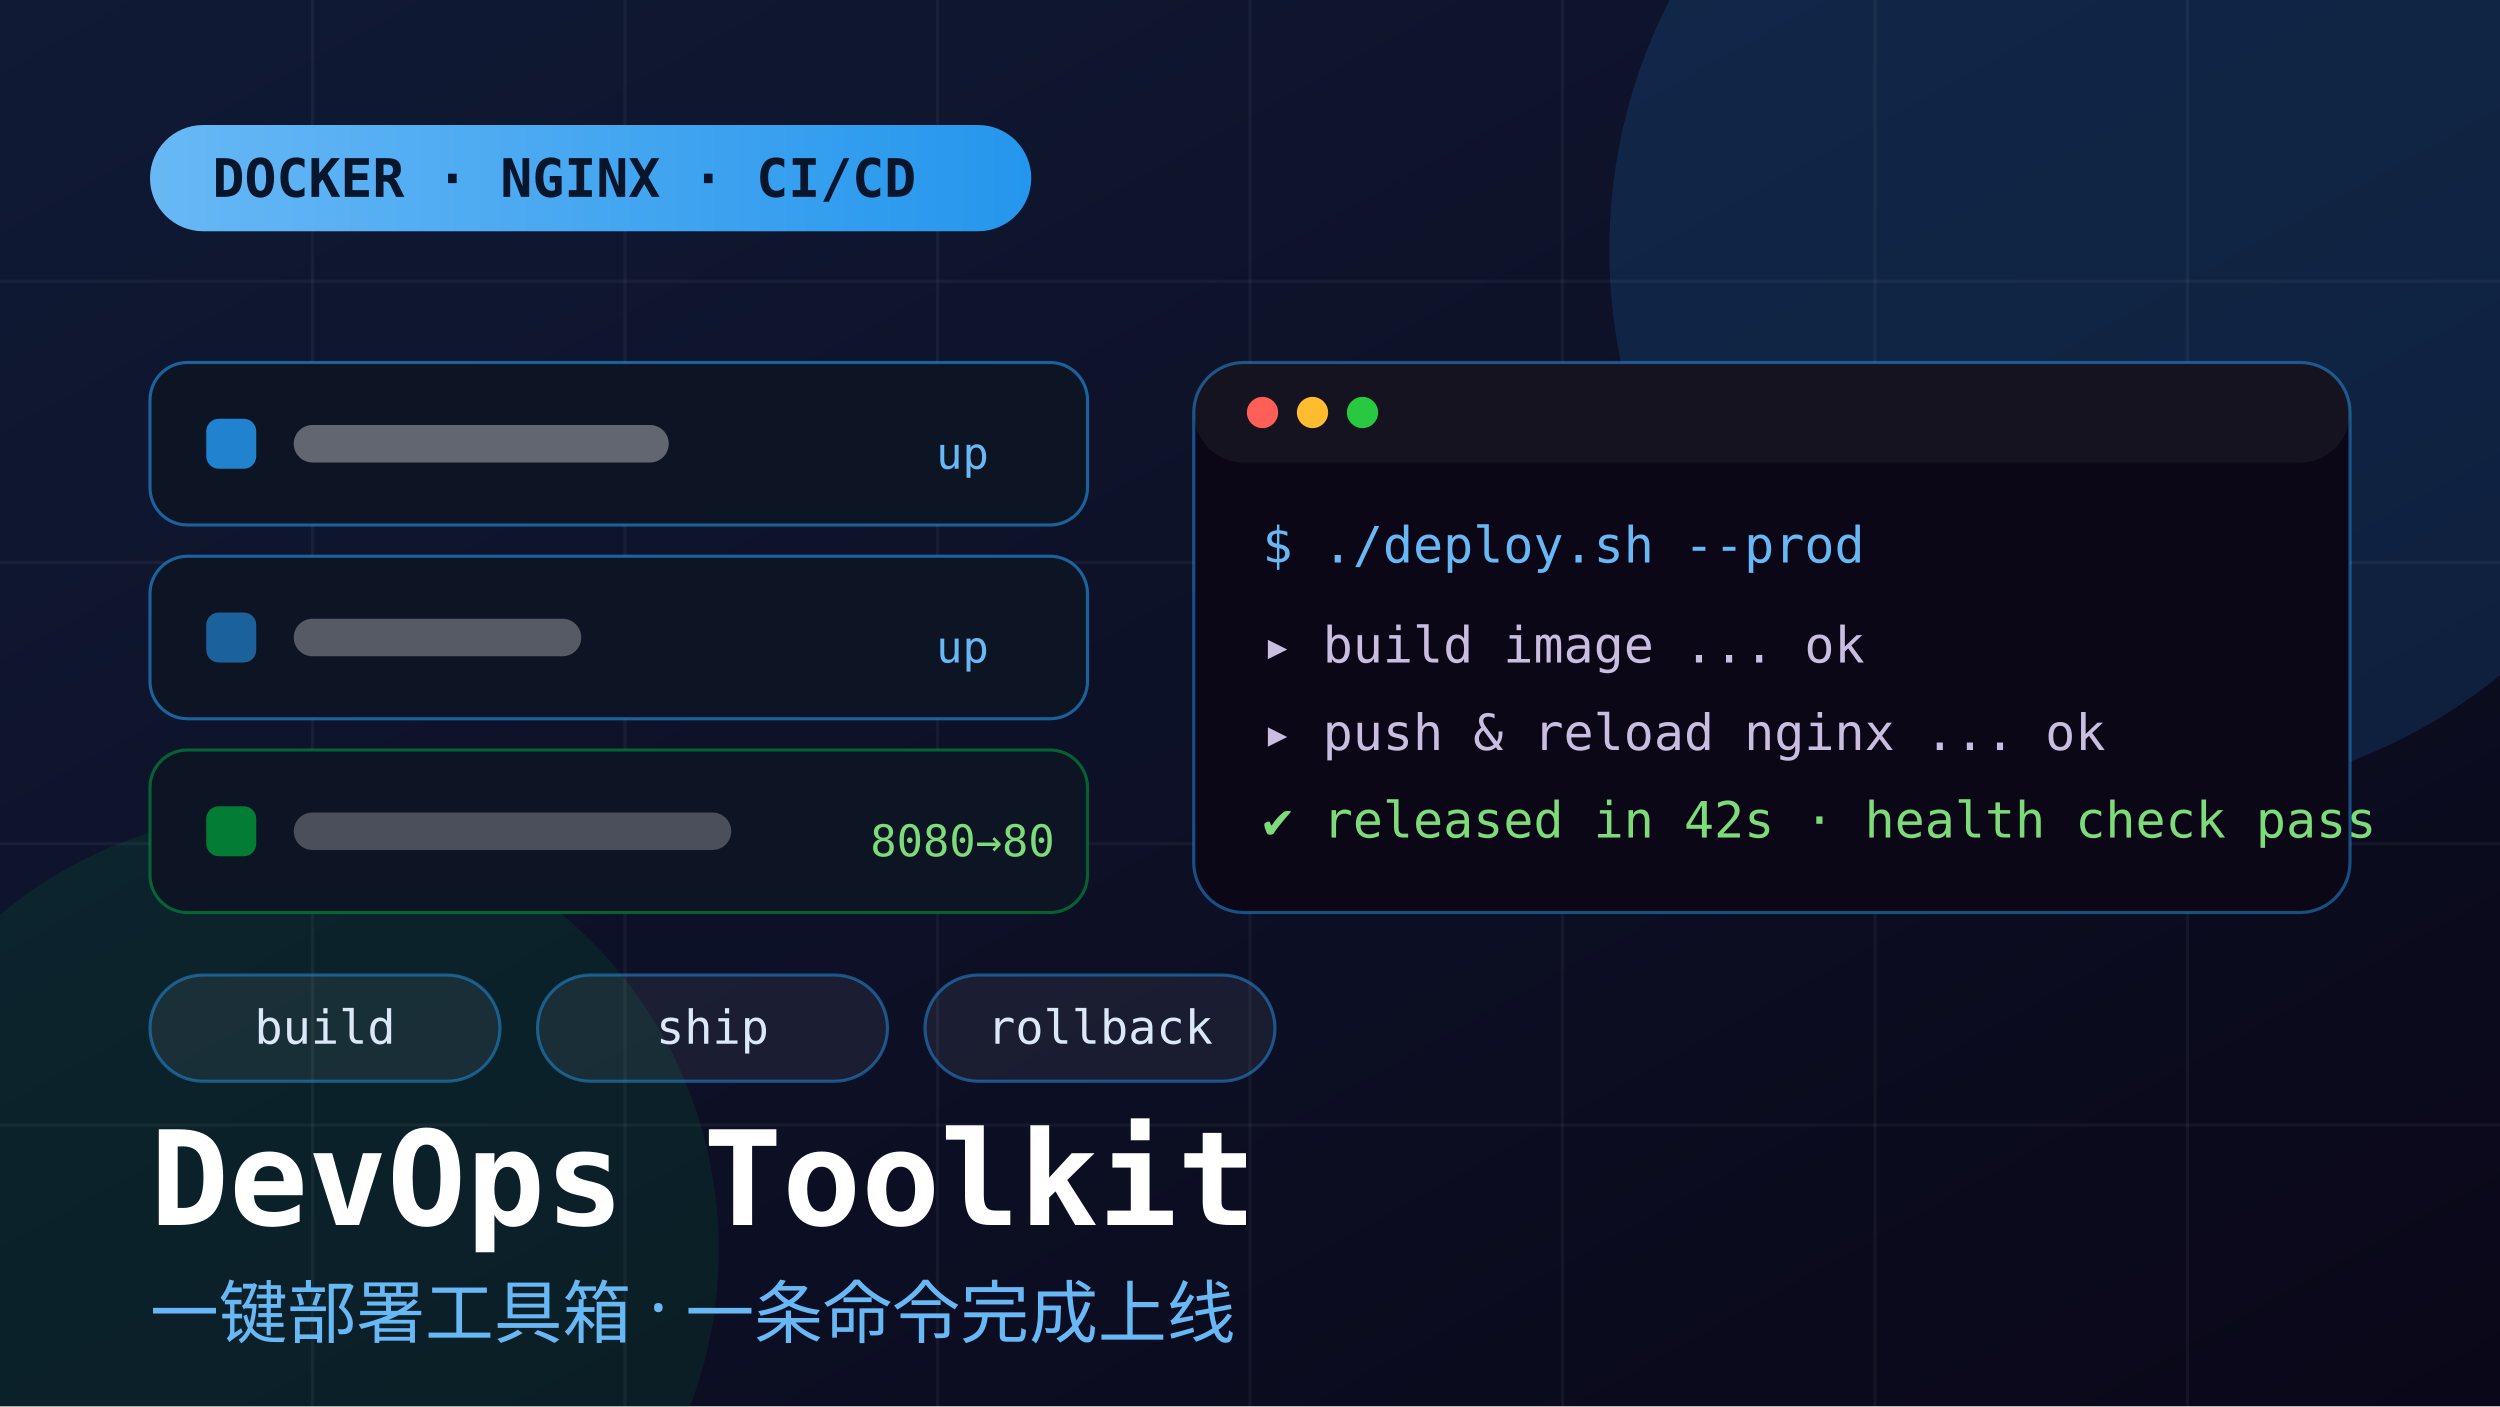
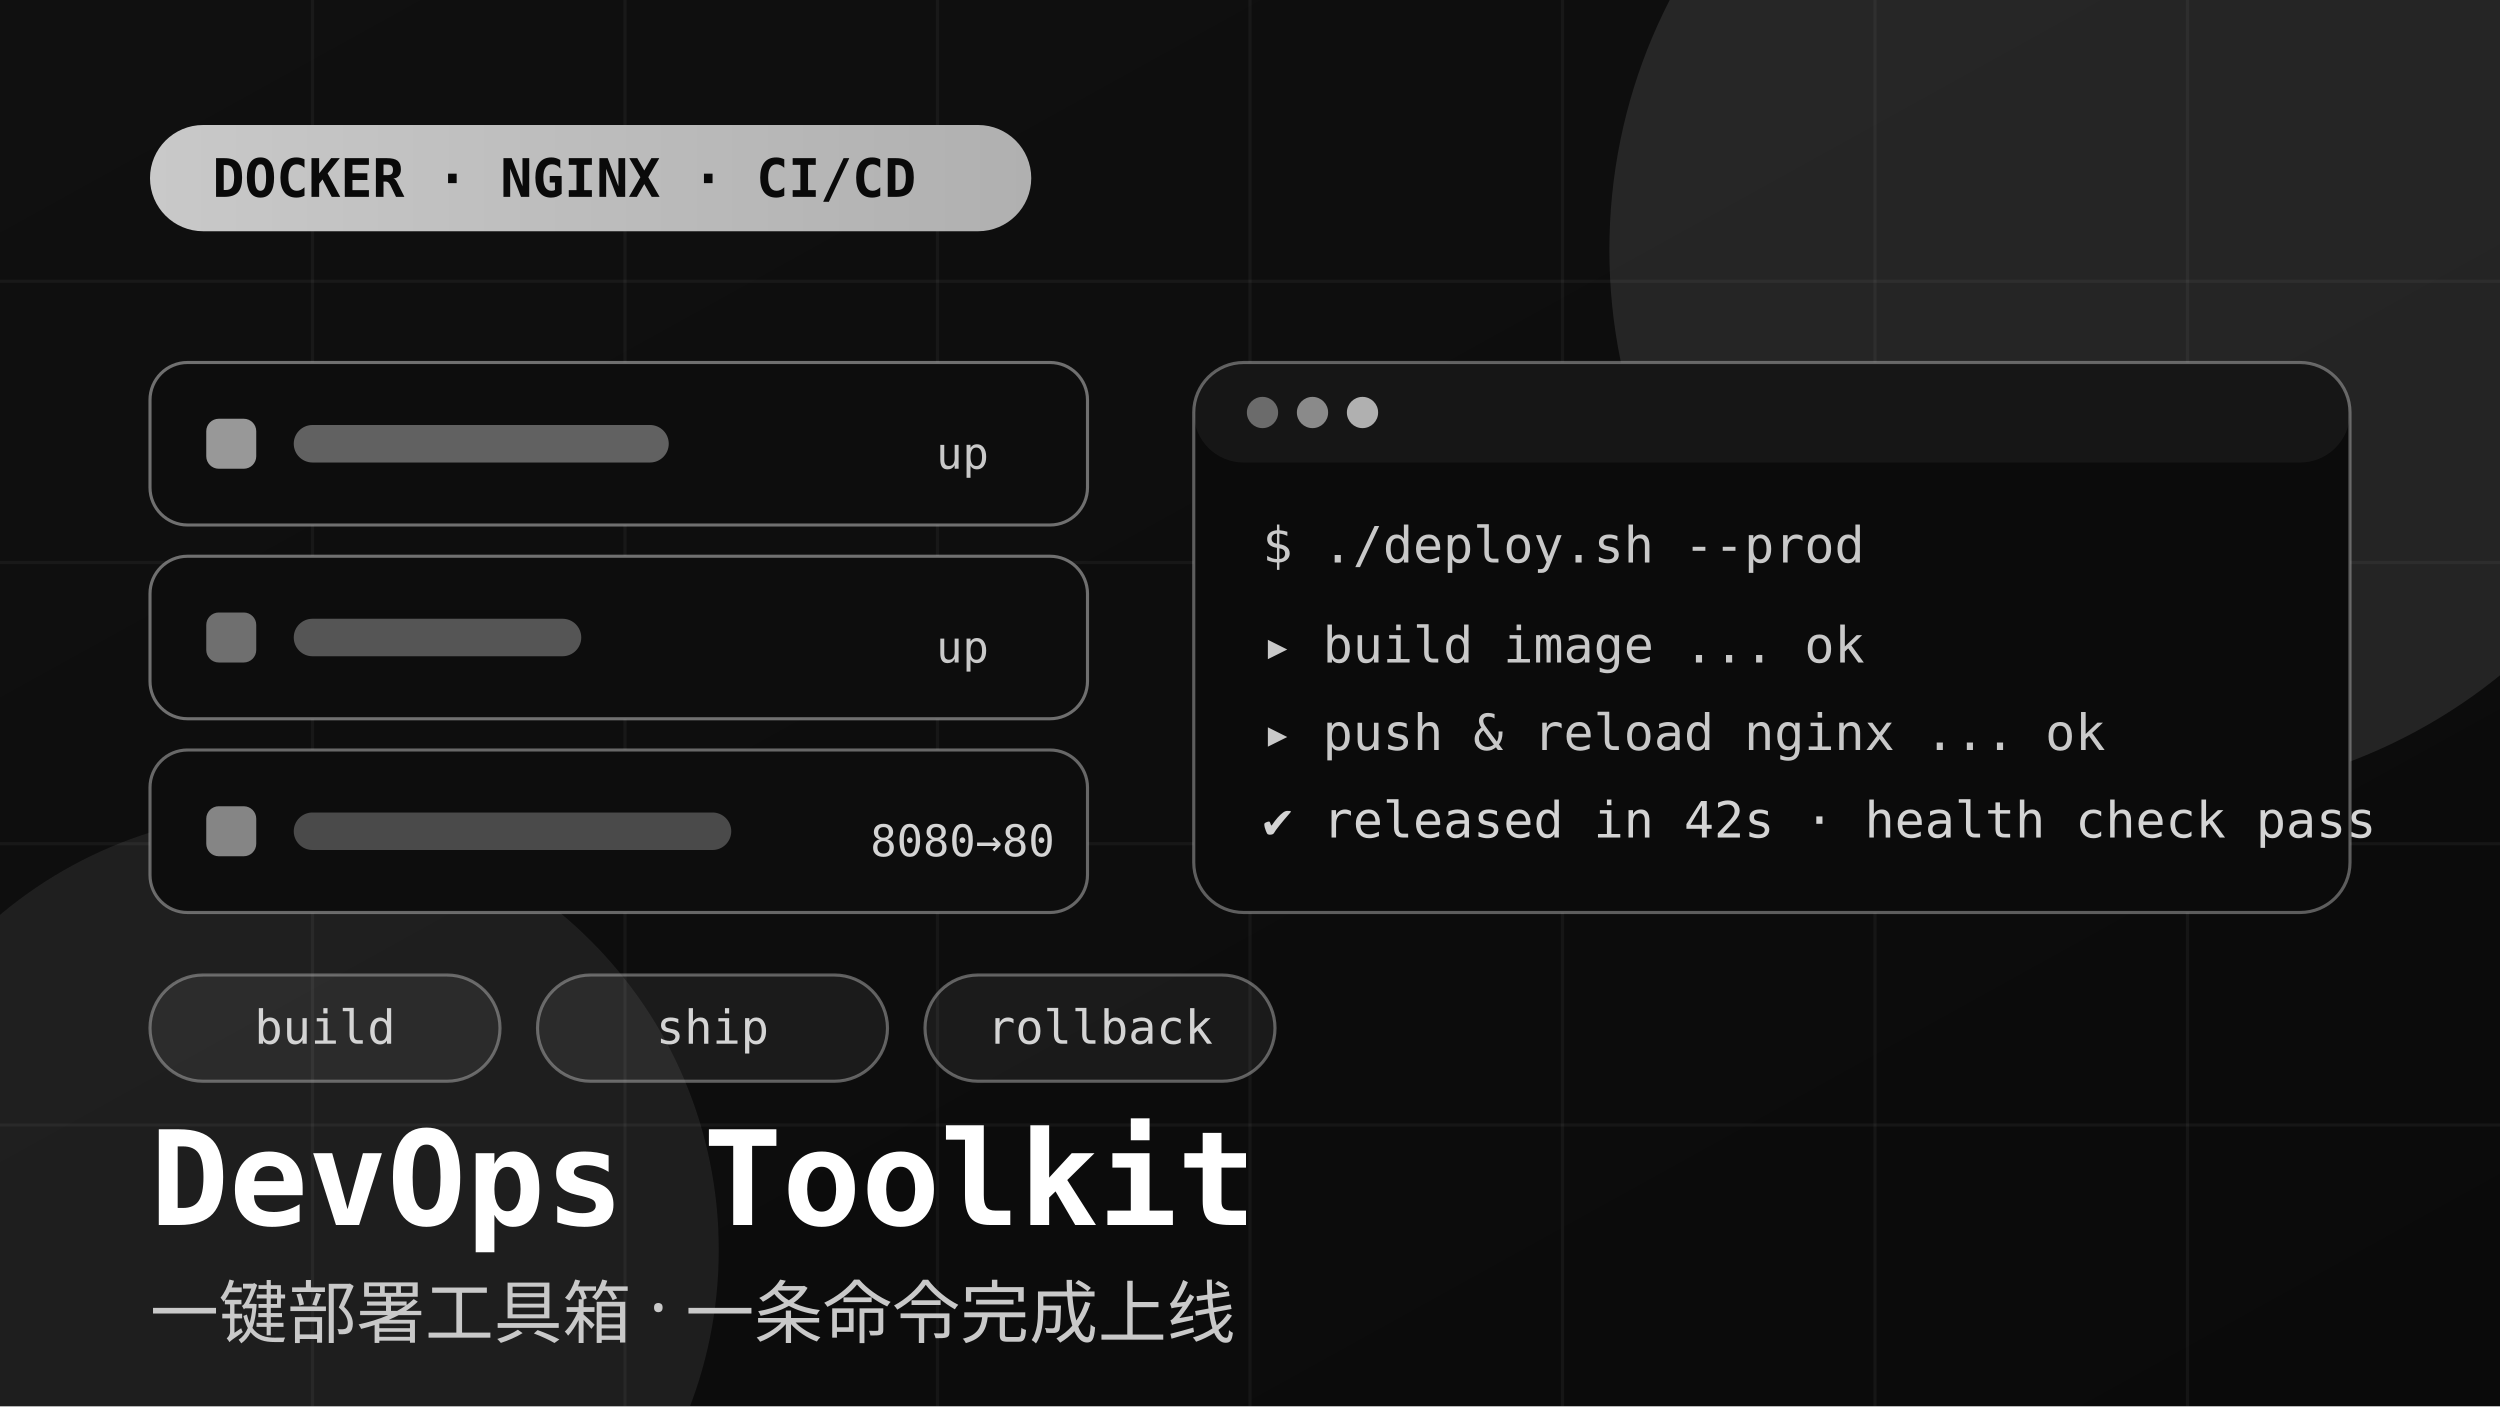
<svg xmlns="http://www.w3.org/2000/svg" viewBox="0 0 800 450" width="800" height="450" role="img" aria-label="DevOps Toolkit 一键部署工具箱">
  <defs>
    <linearGradient id="dtBg" x1="0" y1="0" x2="1" y2="1">
-       <stop offset="0%" stop-color="#101a35" />
-       <stop offset="100%" stop-color="#0a0718" />
+       <stop offset="0%" stop-color="#101010" />
+       <stop offset="100%" stop-color="#0a0a0a" />
    </linearGradient>
    <linearGradient id="dtAc" x1="0" y1="0" x2="1" y2="0">
-       <stop offset="0%" stop-color="#68b8f5" />
-       <stop offset="100%" stop-color="#2496ed" />
+       <stop offset="0%" stop-color="#c9c9c9" />
+       <stop offset="100%" stop-color="#b0b0b0" />
    </linearGradient>
  </defs>
  <rect width="800" height="450" fill="url(#dtBg)" />
-   <circle cx="690" cy="80" r="175" fill="#2496ed" opacity="0.15" />
-   <circle cx="90" cy="400" r="140" fill="#009639" opacity="0.12" />
+   <circle cx="690" cy="80" r="175" fill="#b0b0b0" opacity="0.15" />
+   <circle cx="90" cy="400" r="140" fill="#a3a3a3" opacity="0.12" />
  <g stroke="#ffffff" stroke-opacity="0.045" stroke-width="1">
    <path d="M100 0V450M200 0V450M300 0V450M400 0V450M500 0V450M600 0V450M700 0V450" />
    <path d="M0 90H800M0 180H800M0 270H800M0 360H800" />
  </g>
  <rect x="48" y="40" width="282" height="34" rx="17" fill="url(#dtAc)" />
-   <text x="68" y="63" font-family="'PT Mono', Consolas, monospace" font-size="17" font-weight="600" fill="#08152b">DOCKER · NGINX · CI/CD</text>
+   <text x="68" y="63" font-family="'PT Mono', Consolas, monospace" font-size="17" font-weight="600" fill="#0a0a0a">DOCKER · NGINX · CI/CD</text>
  <g>
-     <rect x="48" y="116" width="300" height="52" rx="12" fill="#0d1424" stroke="#2496ed" stroke-opacity="0.6" />
-     <rect x="66" y="134" width="16" height="16" rx="4" fill="#2496ed" opacity="0.85" />
+     <rect x="48" y="116" width="300" height="52" rx="12" fill="#0d0d0d" stroke="#b0b0b0" stroke-opacity="0.6" />
+     <rect x="66" y="134" width="16" height="16" rx="4" fill="#b0b0b0" opacity="0.85" />
    <rect x="94" y="136" width="120" height="12" rx="6" fill="#ffffff" opacity="0.35" />
-     <text x="308" y="150" text-anchor="middle" font-family="'PT Mono', Consolas, monospace" font-size="14" fill="#68b8f5">up</text>
-     <rect x="48" y="178" width="300" height="52" rx="12" fill="#0d1424" stroke="#2496ed" stroke-opacity="0.6" />
-     <rect x="66" y="196" width="16" height="16" rx="4" fill="#2496ed" opacity="0.6" />
+     <text x="308" y="150" text-anchor="middle" font-family="'PT Mono', Consolas, monospace" font-size="14" fill="#c9c9c9">up</text>
+     <rect x="48" y="178" width="300" height="52" rx="12" fill="#0d0d0d" stroke="#b0b0b0" stroke-opacity="0.6" />
+     <rect x="66" y="196" width="16" height="16" rx="4" fill="#b0b0b0" opacity="0.6" />
    <rect x="94" y="198" width="92" height="12" rx="6" fill="#ffffff" opacity="0.3" />
-     <text x="308" y="212" text-anchor="middle" font-family="'PT Mono', Consolas, monospace" font-size="14" fill="#68b8f5">up</text>
-     <rect x="48" y="240" width="300" height="52" rx="12" fill="#0d1424" stroke="#009639" stroke-opacity="0.6" />
-     <rect x="66" y="258" width="16" height="16" rx="4" fill="#009639" opacity="0.8" />
+     <text x="308" y="212" text-anchor="middle" font-family="'PT Mono', Consolas, monospace" font-size="14" fill="#c9c9c9">up</text>
+     <rect x="48" y="240" width="300" height="52" rx="12" fill="#0d0d0d" stroke="#a3a3a3" stroke-opacity="0.6" />
+     <rect x="66" y="258" width="16" height="16" rx="4" fill="#a3a3a3" opacity="0.8" />
    <rect x="94" y="260" width="140" height="12" rx="6" fill="#ffffff" opacity="0.25" />
-     <text x="308" y="274" text-anchor="middle" font-family="'PT Mono', Consolas, monospace" font-size="14" fill="#7ddb7a">8080→80</text>
+     <text x="308" y="274" text-anchor="middle" font-family="'PT Mono', Consolas, monospace" font-size="14" fill="#d4d4d4">8080→80</text>
  </g>
-   <rect x="382" y="116" width="370" height="176" rx="16" fill="#0b0716" stroke="#2496ed" stroke-opacity="0.5" />
+   <rect x="382" y="116" width="370" height="176" rx="16" fill="#0b0b0b" stroke="#b0b0b0" stroke-opacity="0.5" />
  <rect x="382" y="116" width="370" height="32" rx="16" fill="#ffffff" fill-opacity="0.05" />
-   <circle cx="404" cy="132" r="5" fill="#ff5f57" />
-   <circle cx="420" cy="132" r="5" fill="#febc2e" />
-   <circle cx="436" cy="132" r="5" fill="#28c840" />
+   <circle cx="404" cy="132" r="5" fill="#6b6b6b" />
+   <circle cx="420" cy="132" r="5" fill="#8a8a8a" />
+   <circle cx="436" cy="132" r="5" fill="#b0b0b0" />
  <g font-family="'PT Mono', Consolas, monospace" font-size="16">
-     <text x="404" y="180" fill="#68b8f5">$ ./deploy.sh --prod</text>
-     <text x="404" y="212" fill="#c9bde0">▸ build image ... ok</text>
-     <text x="404" y="240" fill="#c9bde0">▸ push &amp; reload nginx ... ok</text>
-     <text x="404" y="268" fill="#7ddb7a">✔ released in 42s · health check pass</text>
+     <text x="404" y="180" fill="#c9c9c9">$ ./deploy.sh --prod</text>
+     <text x="404" y="212" fill="#c9c9c9">▸ build image ... ok</text>
+     <text x="404" y="240" fill="#c9c9c9">▸ push &amp; reload nginx ... ok</text>
+     <text x="404" y="268" fill="#d4d4d4">✔ released in 42s · health check pass</text>
  </g>
  <g font-family="'PT Mono', Consolas, monospace" font-size="15" text-anchor="middle">
-     <rect x="48" y="312" width="112" height="34" rx="17" fill="#ffffff" fill-opacity="0.06" stroke="#2496ed" stroke-opacity="0.5" />
-     <text x="104" y="334" fill="#dbe8f7">build</text>
-     <rect x="172" y="312" width="112" height="34" rx="17" fill="#ffffff" fill-opacity="0.06" stroke="#2496ed" stroke-opacity="0.5" />
-     <text x="228" y="334" fill="#dbe8f7">ship</text>
-     <rect x="296" y="312" width="112" height="34" rx="17" fill="#ffffff" fill-opacity="0.06" stroke="#2496ed" stroke-opacity="0.5" />
-     <text x="352" y="334" fill="#dbe8f7">rollback</text>
+     <rect x="48" y="312" width="112" height="34" rx="17" fill="#ffffff" fill-opacity="0.06" stroke="#b0b0b0" stroke-opacity="0.5" />
+     <text x="104" y="334" fill="#d4d4d4">build</text>
+     <rect x="172" y="312" width="112" height="34" rx="17" fill="#ffffff" fill-opacity="0.06" stroke="#b0b0b0" stroke-opacity="0.5" />
+     <text x="228" y="334" fill="#d4d4d4">ship</text>
+     <rect x="296" y="312" width="112" height="34" rx="17" fill="#ffffff" fill-opacity="0.06" stroke="#b0b0b0" stroke-opacity="0.5" />
+     <text x="352" y="334" fill="#d4d4d4">rollback</text>
  </g>
  <text x="48" y="392" font-family="'PT Mono', Consolas, monospace" font-size="42" font-weight="700" fill="#ffffff">DevOps Toolkit</text>
-   <text x="48" y="428" font-family="'PingFang SC','Microsoft YaHei',sans-serif" font-size="22" fill="#68b8f5">一键部署工具箱 · 一条命令完成上线</text>
+   <text x="48" y="428" font-family="'PingFang SC','Microsoft YaHei',sans-serif" font-size="22" fill="#c9c9c9">一键部署工具箱 · 一条命令完成上线</text>
</svg>
